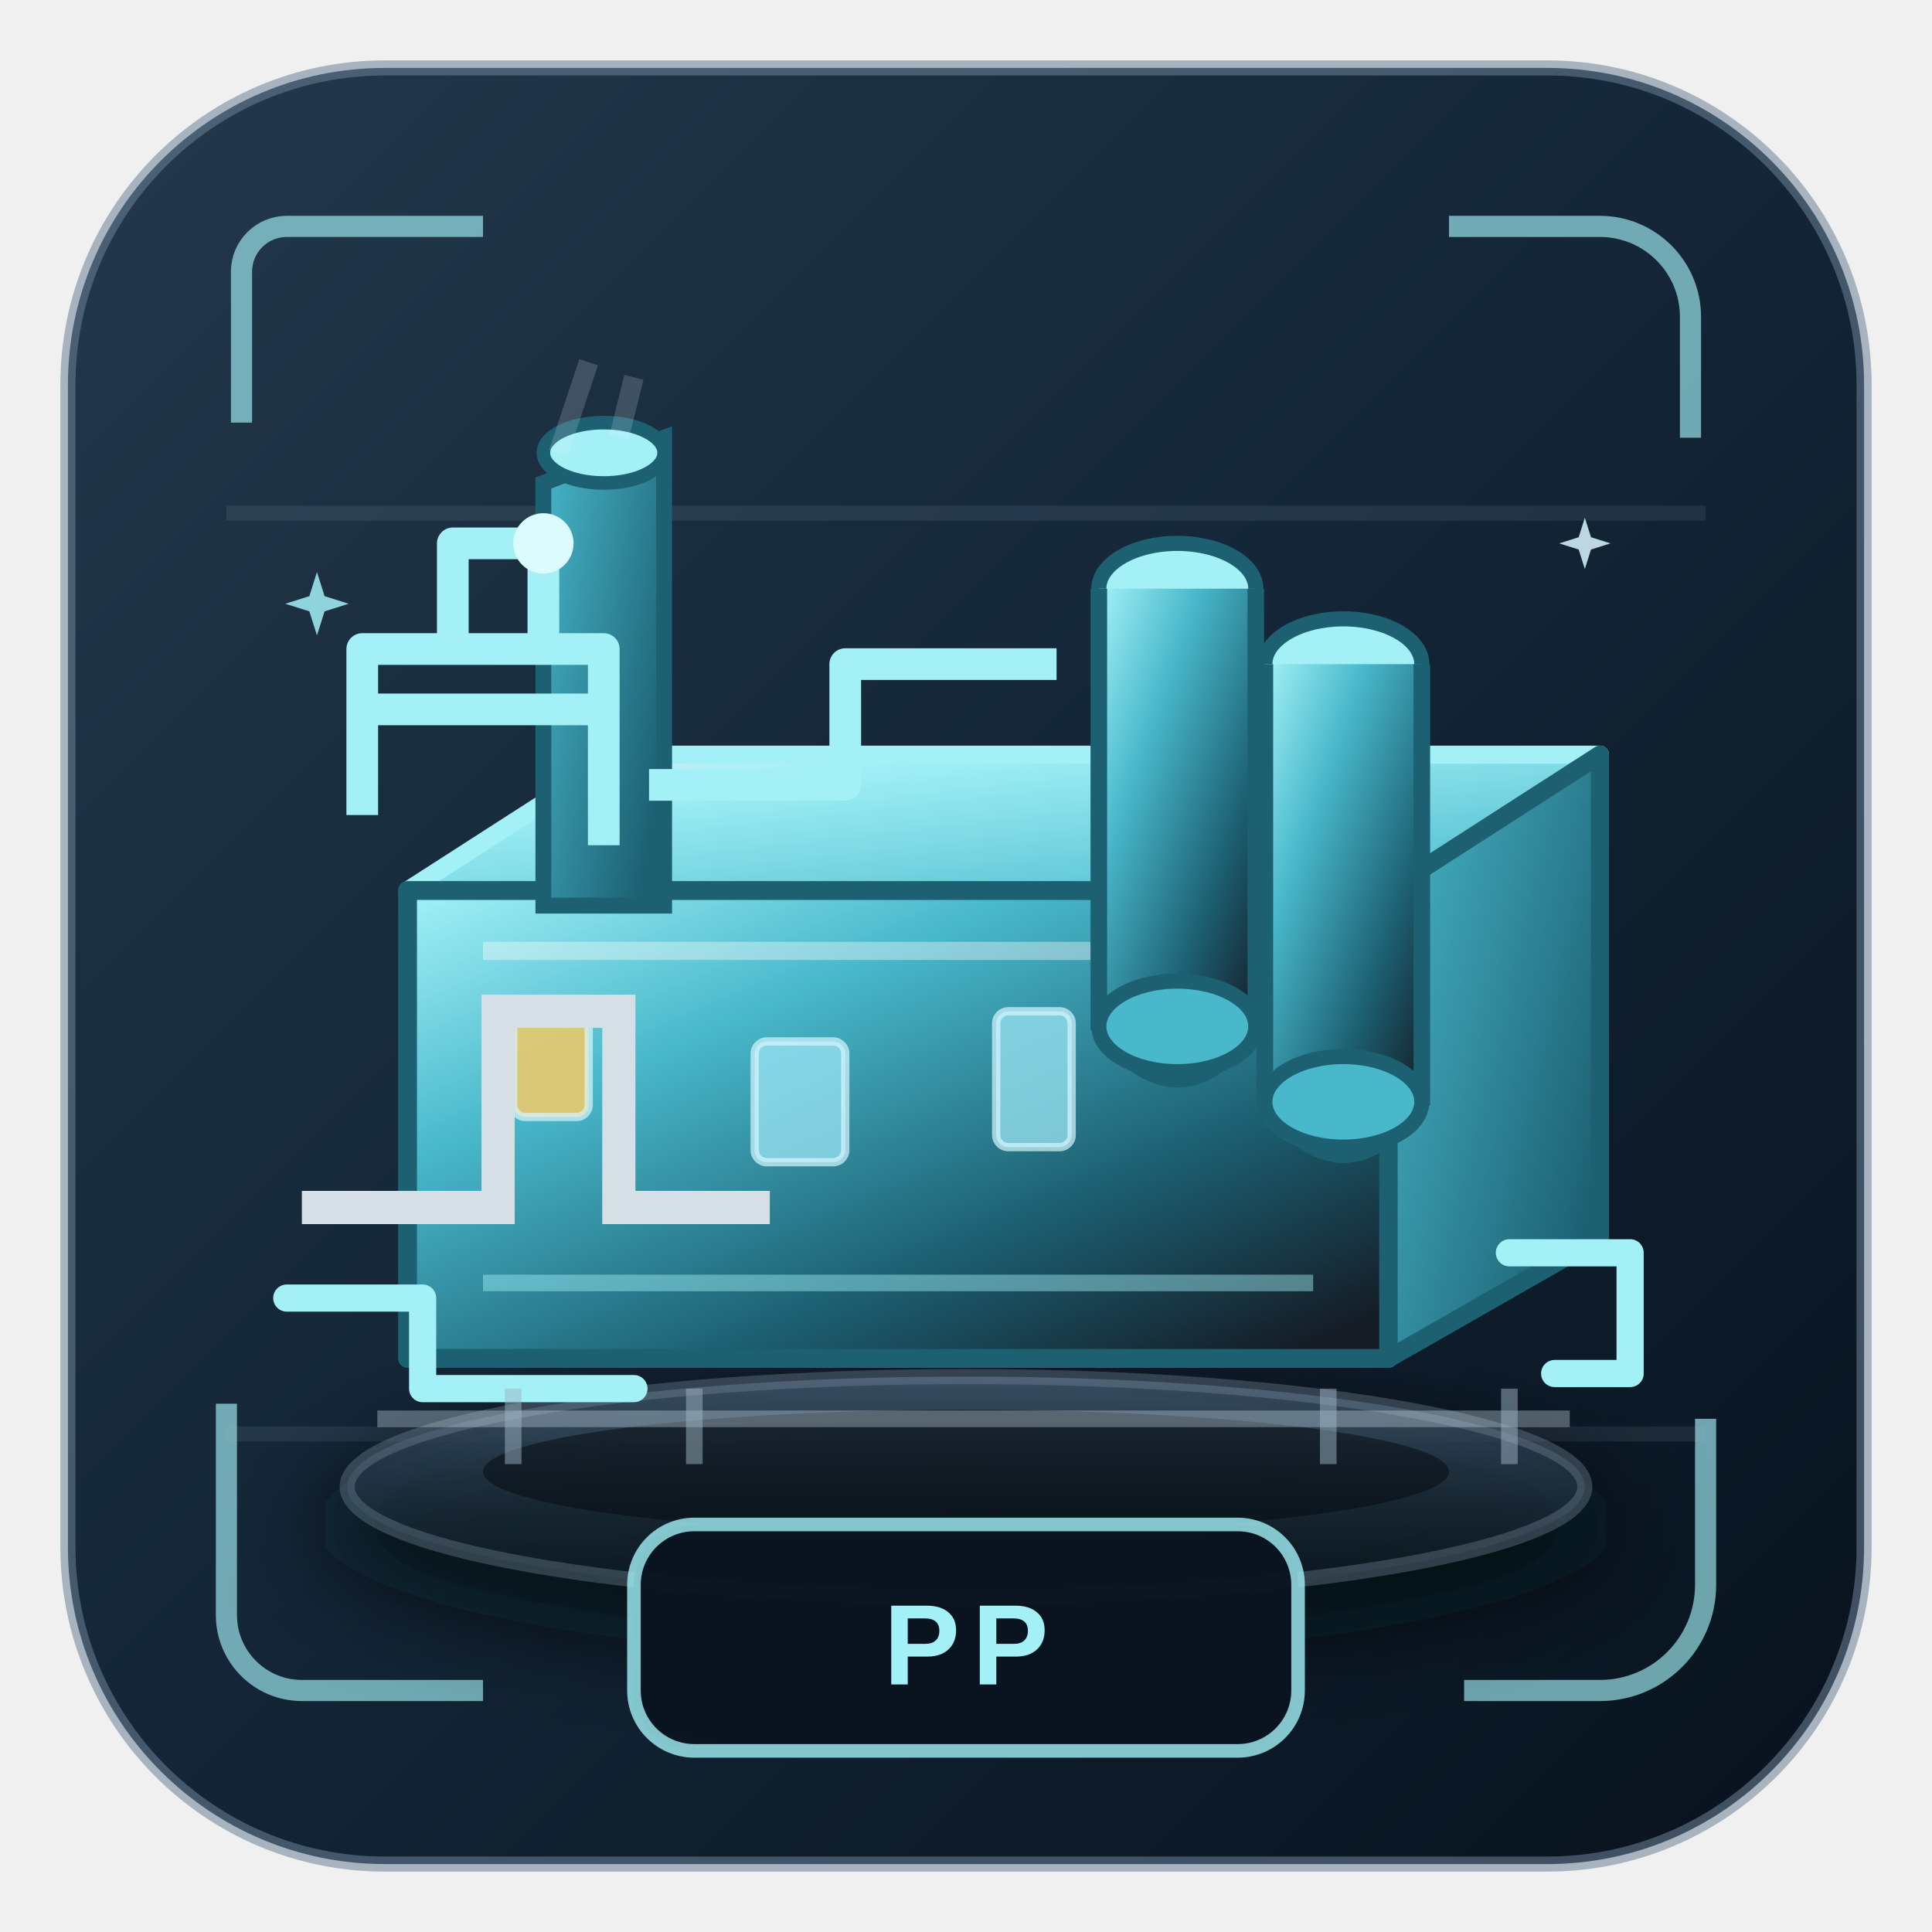
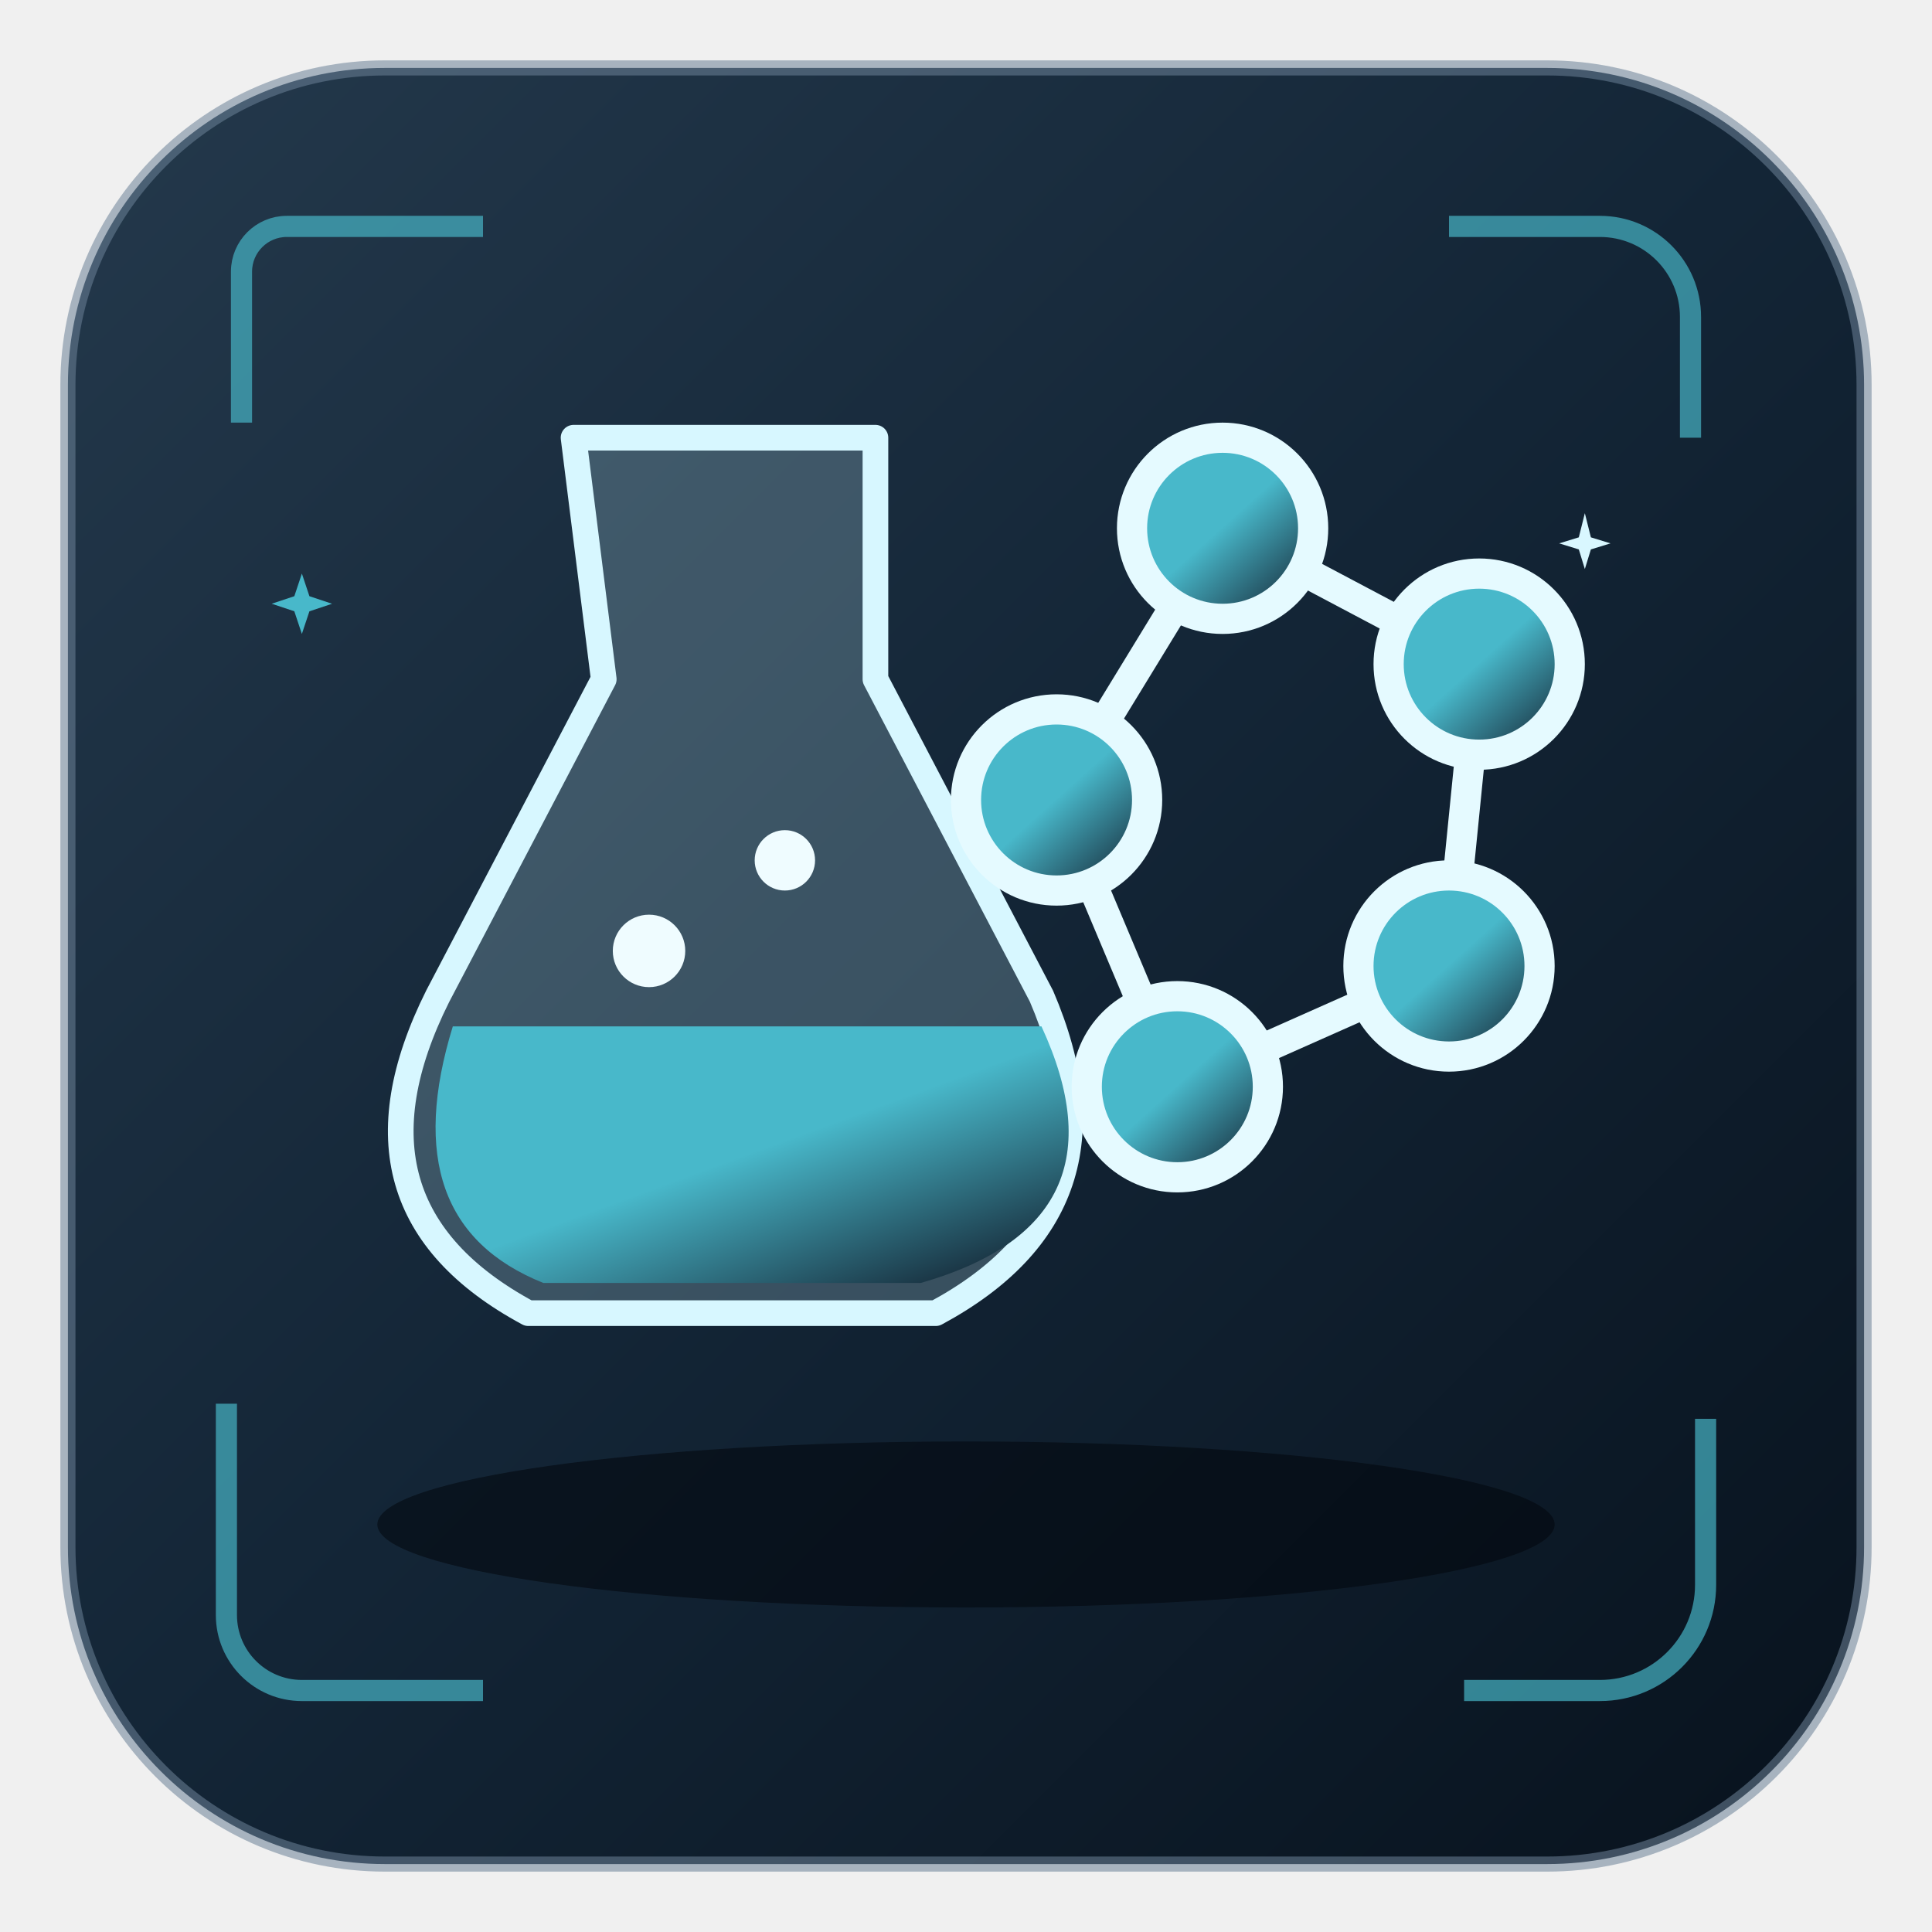
- <svg xmlns="http://www.w3.org/2000/svg" width="128" height="128" viewBox="0 0 128 128" role="img" aria-labelledby="omega-petrochemical-polymer-plant-title omega-petrochemical-polymer-plant-desc" data-omega-icon-kind="factory" data-omega-icon-id="PETROCHEMICAL_POLYMER_PLANT">
+ <svg xmlns="http://www.w3.org/2000/svg" width="128" height="128" viewBox="0 0 128 128" role="img" aria-labelledby="omega-petrochemical-polymer-plant-title omega-petrochemical-polymer-plant-desc" data-omega-icon-kind="factory" data-omega-icon-id="PETROCHEMICAL_POLYMER_PLANT" data-omega-icon-motif="laboratory-flask-and-polymer-molecule">
  <defs>
-     <linearGradient id="omega-petrochemical-polymer-plant-bg" x1="0" y1="0" x2="1" y2="1">
+     <linearGradient id="petrochemical-polymer-plant-bg" x1="0" y1="0" x2="1" y2="1">
      <stop offset="0" stop-color="#24394c" />
      <stop offset=".5" stop-color="#132536" />
      <stop offset="1" stop-color="#08121d" />
    </linearGradient>
-     <linearGradient id="omega-petrochemical-polymer-plant-metal" x1="0" y1="0" x2=".9" y2="1">
-       <stop offset="0" stop-color="#a3f1f7" />
-       <stop offset=".32" stop-color="#48b8ca" />
-       <stop offset=".7" stop-color="#1c6072" />
-       <stop offset="1" stop-color="#141b24" />
+     <linearGradient id="petrochemical-polymer-plant-accent" x1="0" y1="0" x2=".9" y2="1">
+       <stop offset="0" stop-color="#48b8ca" />
+       <stop offset=".52" stop-color="#48b8ca" />
+       <stop offset="1" stop-color="#142332" />
    </linearGradient>
-     <linearGradient id="omega-petrochemical-polymer-plant-top" x1="0" y1="0" x2="1" y2="1">
-       <stop offset="0" stop-color="#ffffff" stop-opacity=".9" />
-       <stop offset=".22" stop-color="#a3f1f7" />
-       <stop offset="1" stop-color="#48b8ca" />
-     </linearGradient>
-     <linearGradient id="omega-petrochemical-polymer-plant-side" x1="0" y1="0" x2="1" y2=".7">
-       <stop offset="0" stop-color="#48b8ca" />
-       <stop offset="1" stop-color="#1c6072" />
-     </linearGradient>
-     <linearGradient id="omega-petrochemical-polymer-plant-floor" x1="0" y1="0" x2="0" y2="1">
-       <stop offset="0" stop-color="#41576b" stop-opacity=".85" />
-       <stop offset="1" stop-color="#172534" stop-opacity=".25" />
-     </linearGradient>
-     <filter id="omega-petrochemical-polymer-plant-shadow" x="-40%" y="-40%" width="180%" height="200%">
-       <feGaussianBlur stdDeviation="3.1" />
-     </filter>
  </defs>
-   <rect x="4.5" y="4.5" width="119" height="119" rx="21" fill="url(#omega-petrochemical-polymer-plant-bg)" stroke="#6b8297" stroke-opacity=".55" stroke-width="1" />
-   <path d="M16 28V18a3 3 0 0 1 3-3h13M96 15h10a6 6 0 0 1 6 6v8M15 93v14a5 5 0 0 0 5 5h12M97 112h9a7 7 0 0 0 7-7V94" fill="none" stroke="#a3f1f7" stroke-opacity=".65" stroke-width="1.4" />
-   <path d="M15 34H113M15 95H113" stroke="#a5bac8" stroke-opacity=".11" />
-   <ellipse cx="64" cy="101" rx="43" ry="8.8" fill="#02070d" opacity=".7" filter="url(#omega-petrochemical-polymer-plant-shadow)" />
-   <ellipse cx="64" cy="98.5" rx="41" ry="7.3" fill="url(#omega-petrochemical-polymer-plant-floor)" stroke="#75889a" stroke-opacity=".38" />
-   <ellipse cx="64" cy="97.5" rx="32" ry="4.1" fill="#030a10" opacity=".52" />
-   <g stroke-linejoin="round">
-     <path d="M27 59 41 50 106 50 92 59Z" fill="url(#omega-petrochemical-polymer-plant-top)" stroke="#a3f1f7" stroke-width="1.2" />
-     <path d="M27 59 92 59 92 90 27 90Z" fill="url(#omega-petrochemical-polymer-plant-metal)" stroke="#1c6072" stroke-width="1.25" />
-     <path d="M92 59 106 50 106 82 92 90Z" fill="url(#omega-petrochemical-polymer-plant-side)" stroke="#1c6072" stroke-width="1.2" />
-     <path d="M32 63H87" stroke="#fff" stroke-opacity=".38" stroke-width="1.2" />
-     <path d="M32 85H87" stroke="#a3f1f7" stroke-opacity=".45" stroke-width="1.1" />
+   <rect x="4.5" y="4.5" width="119" height="119" rx="21" fill="url(#petrochemical-polymer-plant-bg)" stroke="#6b8297" stroke-opacity=".55" />
+   <path d="M16 28V18a3 3 0 0 1 3-3h13M96 15h10a6 6 0 0 1 6 6v8M15 93v14a5 5 0 0 0 5 5h12M97 112h9a7 7 0 0 0 7-7V94" fill="none" stroke="#48b8ca" stroke-opacity=".68" stroke-width="1.4" />
+   <ellipse cx="64" cy="101" rx="39" ry="5.5" fill="#02070d" opacity=".58" />
+   <g stroke-linecap="round" stroke-linejoin="round">
+     <path d="M38 29H58V45L69 66Q75 80 62 87H35Q22 80 29 66L40 45Z" fill="#c4f4ff" fill-opacity=".22" stroke="#d7f7ff" stroke-width="1.7" />
+     <path d="M30 68H69Q75 81 61 85H36Q26 81 30 68Z" fill="url(#petrochemical-polymer-plant-accent)" />
+     <circle cx="43" cy="63" r="2.4" fill="#effcff" />
+     <circle cx="52" cy="57" r="2" fill="#effcff" />
+     <g stroke="#e5faff" stroke-width="2" fill="url(#petrochemical-polymer-plant-accent)">
+       <path d="M81 35 98 44 96 64 78 72 70 53Z" fill="none" />
+       <circle cx="81" cy="35" r="6" />
+       <circle cx="98" cy="44" r="6" />
+       <circle cx="96" cy="64" r="6" />
+       <circle cx="78" cy="72" r="6" />
+       <circle cx="70" cy="53" r="6" />
+     </g>
  </g>
-   <rect x="34.0" y="67" width="5" height="7" rx=".8" fill="#e6c96f" fill-opacity=".92" stroke="#d7f7ff" stroke-opacity=".7" stroke-width=".55" />
-   <rect x="50.0" y="69" width="6" height="8" rx=".8" fill="#9be4f3" fill-opacity=".75" stroke="#d7f7ff" stroke-opacity=".7" stroke-width=".55" />
-   <rect x="66.0" y="67" width="5" height="9" rx=".8" fill="#9be4f3" fill-opacity=".75" stroke="#d7f7ff" stroke-opacity=".7" stroke-width=".55" />
-   <path d="M36 60V32L44 29V60Z" fill="url(#omega-petrochemical-polymer-plant-side)" stroke="#1c6072" stroke-width="1.05" />
-   <ellipse cx="40" cy="30" rx="4" ry="2" fill="#a3f1f7" stroke="#1c6072" stroke-width=".9" />
-   <path d="M37 30l2-6M41 29l1-4" stroke="#e7f3fb" stroke-opacity=".18" stroke-width="1.3" />
-   <ellipse cx="78" cy="39" rx="5.2" ry="3" fill="#a3f1f7" stroke="#1c6072" stroke-width="1" />
-   <path d="M72.8 39V68Q78 75 83.2 68V39" fill="url(#omega-petrochemical-polymer-plant-metal)" stroke="#1c6072" stroke-width="1.1" />
-   <ellipse cx="78" cy="68" rx="5.2" ry="3" fill="#48b8ca" stroke="#1c6072" stroke-width="1" />
-   <ellipse cx="89" cy="44" rx="5.2" ry="3" fill="#a3f1f7" stroke="#1c6072" stroke-width="1" />
-   <path d="M83.8 44V73Q89 80 94.2 73V44" fill="url(#omega-petrochemical-polymer-plant-metal)" stroke="#1c6072" stroke-width="1.1" />
-   <ellipse cx="89" cy="73" rx="5.2" ry="3" fill="#48b8ca" stroke="#1c6072" stroke-width="1" />
-   <path d="M24 54V43H40V56M24 47H40M30 43V36H36V43M43 52H56V44H70" fill="none" stroke="#a3f1f7" stroke-width="2.1" stroke-linejoin="round" />
-   <circle cx="36" cy="36" r="2" fill="#dbfbff" />
-   <path d="M20 80H33V67H41V80H51" fill="none" stroke="#d7dfe6" stroke-width="2.2" />
-   <path d="M19 86H28V92H42M100 83H108V91H103" fill="none" stroke="#a3f1f7" stroke-width="1.8" stroke-linecap="round" stroke-linejoin="round" />
-   <path d="M25 94H104" stroke="#d2e3ed" stroke-opacity=".35" stroke-width="1.1" />
-   <path d="M34 92V97M46 92V97M88 92V97M100 92V97" stroke="#9eb4c4" stroke-opacity=".5" stroke-width="1.1" />
-   <rect x="42" y="101" width="44" height="15" rx="4" fill="#0a1420" fill-opacity=".95" stroke="#a3f1f7" stroke-opacity=".8" stroke-width=".9" />
-   <text x="64" y="111.6" text-anchor="middle" font-family="Arial,Helvetica,sans-serif" font-size="7.6" font-weight="800" letter-spacing=".8" fill="#a3f1f7">PP</text>
-   <path d="M21 37.9L21.504 39.496 23.1 40 21.504 40.504 21 42.1 20.496 40.504 18.9 40 20.496 39.496Z" fill="#a3f1f7" opacity=".85" />
-   <path d="M105 34.3L105.408 35.592 106.7 36 105.408 36.408 105 37.7 104.592 36.408 103.3 36 104.592 35.592Z" fill="#d9f7ff" opacity=".85" />
+   <path d="M20 38 20.5 39.5 22 40 20.5 40.5 20 42 19.5 40.5 18 40 19.5 39.5Z" fill="#48b8ca" />
+   <path d="M105 34 105.4 35.6 106.7 36 105.4 36.4 105 37.7 104.6 36.4 103.3 36 104.6 35.6Z" fill="#d9f7ff" />
</svg>
